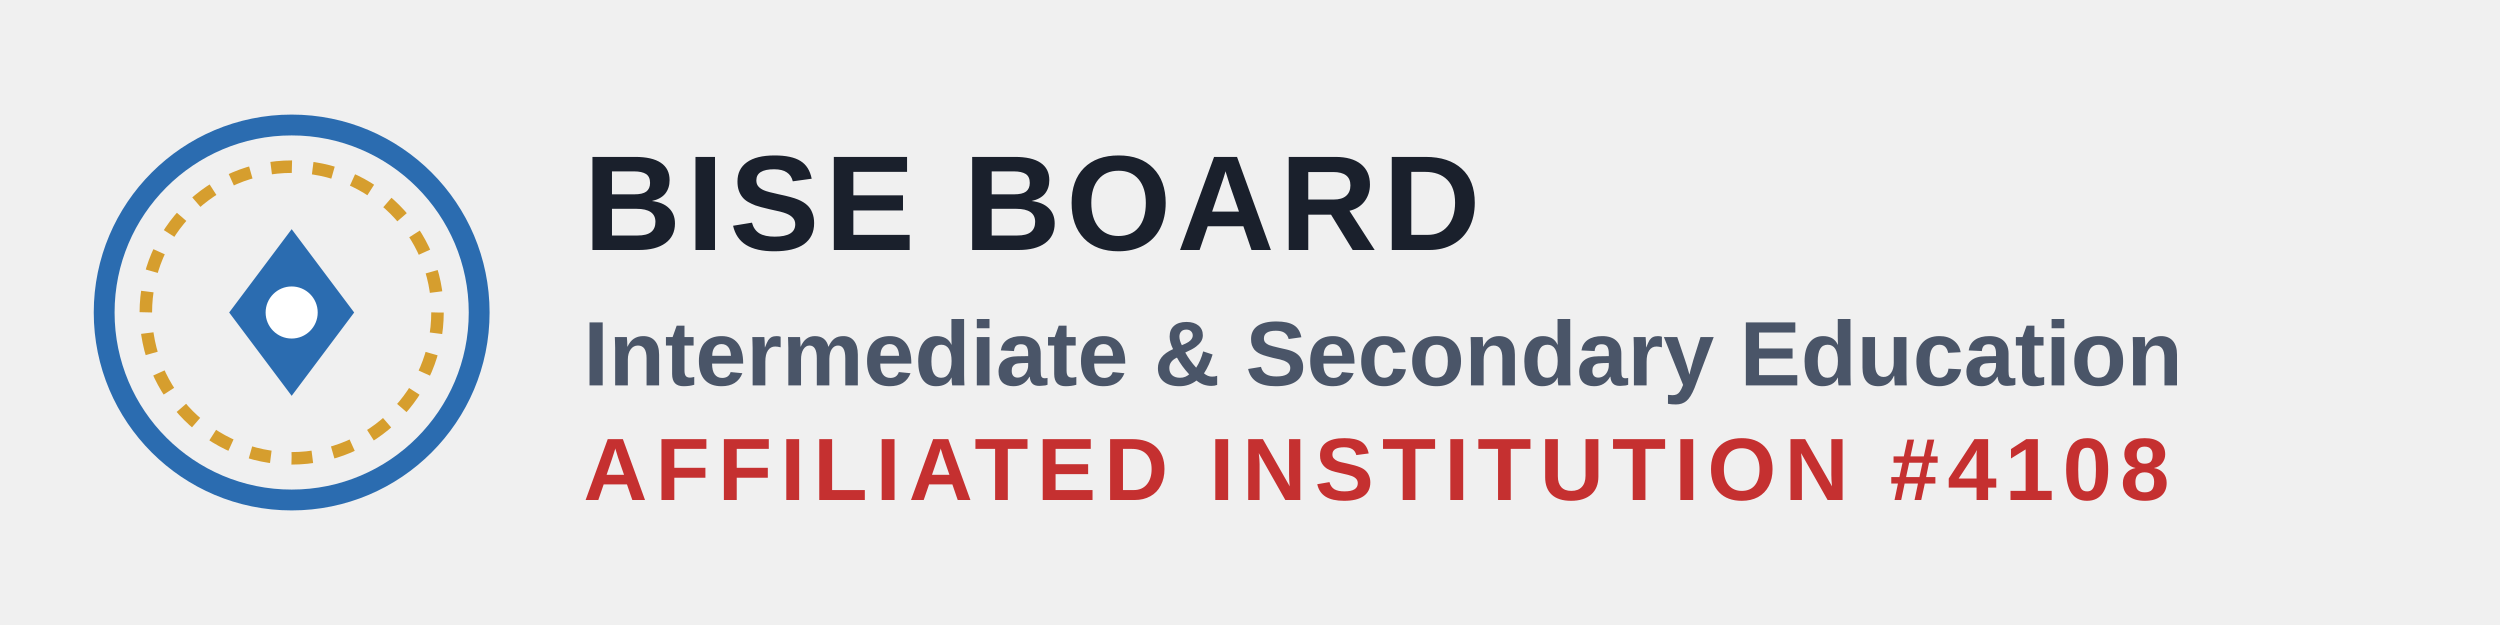
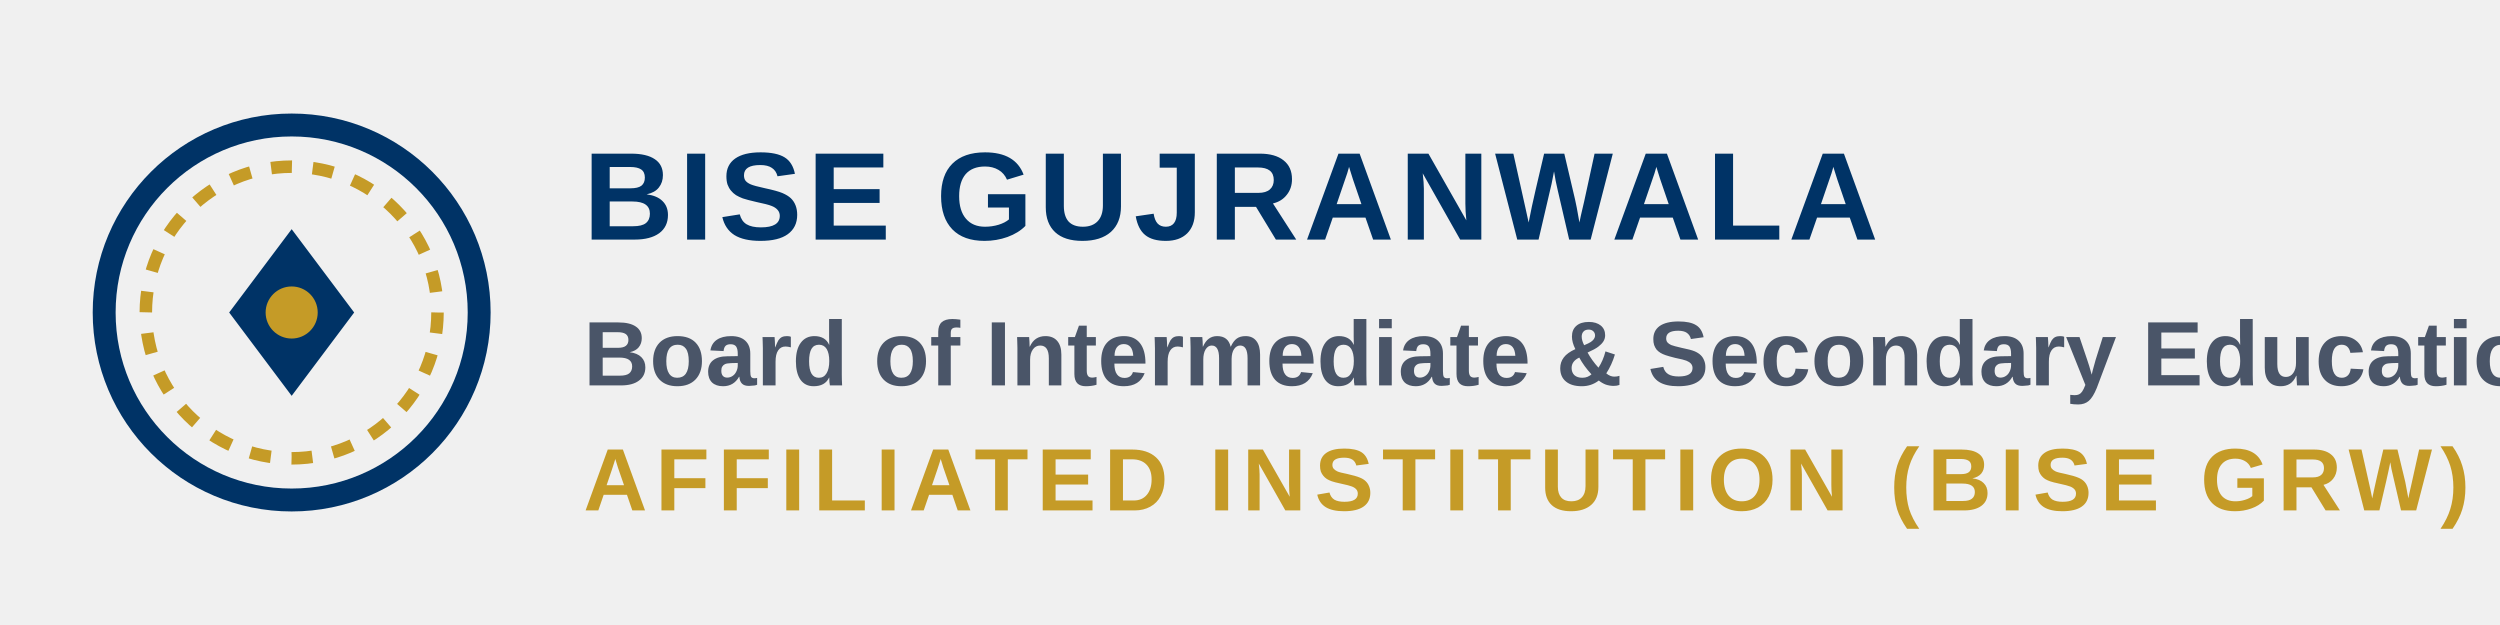
<svg xmlns="http://www.w3.org/2000/svg" viewBox="0 0 240 60" width="100%" height="100%">
  <g fill="#2D3748">
-     <circle cx="28" cy="30" r="18" fill="none" stroke="#2B6CB0" stroke-width="2" />
-     <circle cx="28" cy="30" r="14" fill="none" stroke="#D69E2E" stroke-width="1.2" stroke-dasharray="2,2" />
-     <path d="M 22 30 L 28 22 L 34 30 L 28 38 Z" fill="#2B6CB0" />
-     <circle cx="28" cy="30" r="2.5" fill="#FFF" />
-     <text x="56" y="24" font-family="'Plus Jakarta Sans', Arial, sans-serif" font-weight="800" font-size="13" fill="#1A202C" letter-spacing="0.5">
-       BISE BOARD
+     <circle cx="28" cy="30" r="18" fill="none" stroke="#003366" stroke-width="2.2" />
+     <circle cx="28" cy="30" r="14" fill="none" stroke="#C59B27" stroke-width="1.2" stroke-dasharray="2,2" />
+     <path d="M 22 30 L 28 22 L 34 30 L 28 38 Z" fill="#003366" />
+     <circle cx="28" cy="30" r="2.5" fill="#C59B27" />
+     <text x="56" y="23" font-family="'Plus Jakarta Sans', Arial, sans-serif" font-weight="800" font-size="12" fill="#003366" letter-spacing="0.5">
+       BISE GUJRANWALA
    </text>
    <text x="56" y="37" font-family="'Plus Jakarta Sans', Arial, sans-serif" font-weight="600" font-size="8.8" fill="#4A5568">
-       Intermediate &amp; Secondary Education
+       Board of Intermediate &amp; Secondary Education
    </text>
-     <text x="56" y="48" font-family="'Plus Jakarta Sans', Arial, sans-serif" font-weight="700" font-size="8.5" fill="#C53030" letter-spacing="0.8">
-       AFFILIATED INSTITUTION #4108
+     <text x="56" y="49" font-family="'Plus Jakarta Sans', Arial, sans-serif" font-weight="700" font-size="8.5" fill="#C59B27" letter-spacing="0.8">
+       AFFILIATED INSTITUTION (BISE GRW)
    </text>
  </g>
</svg>
